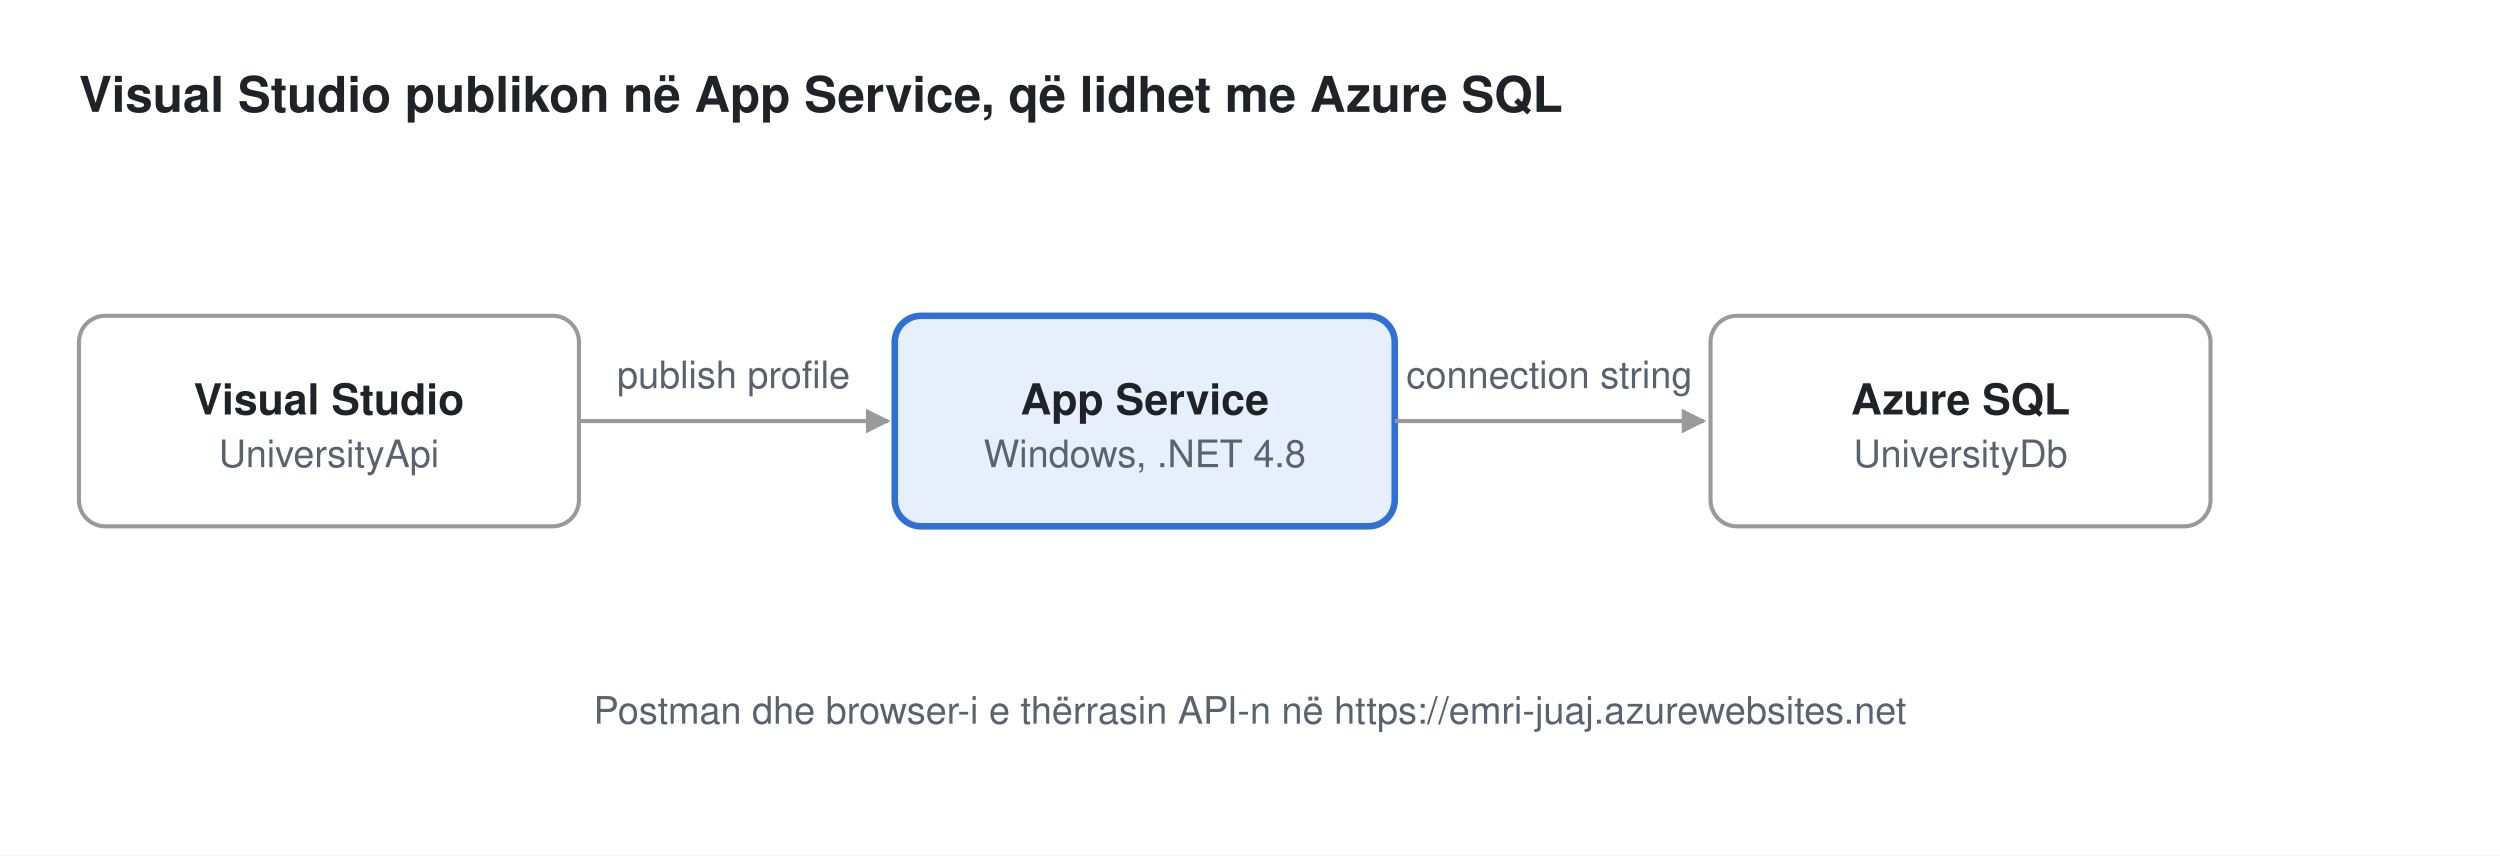
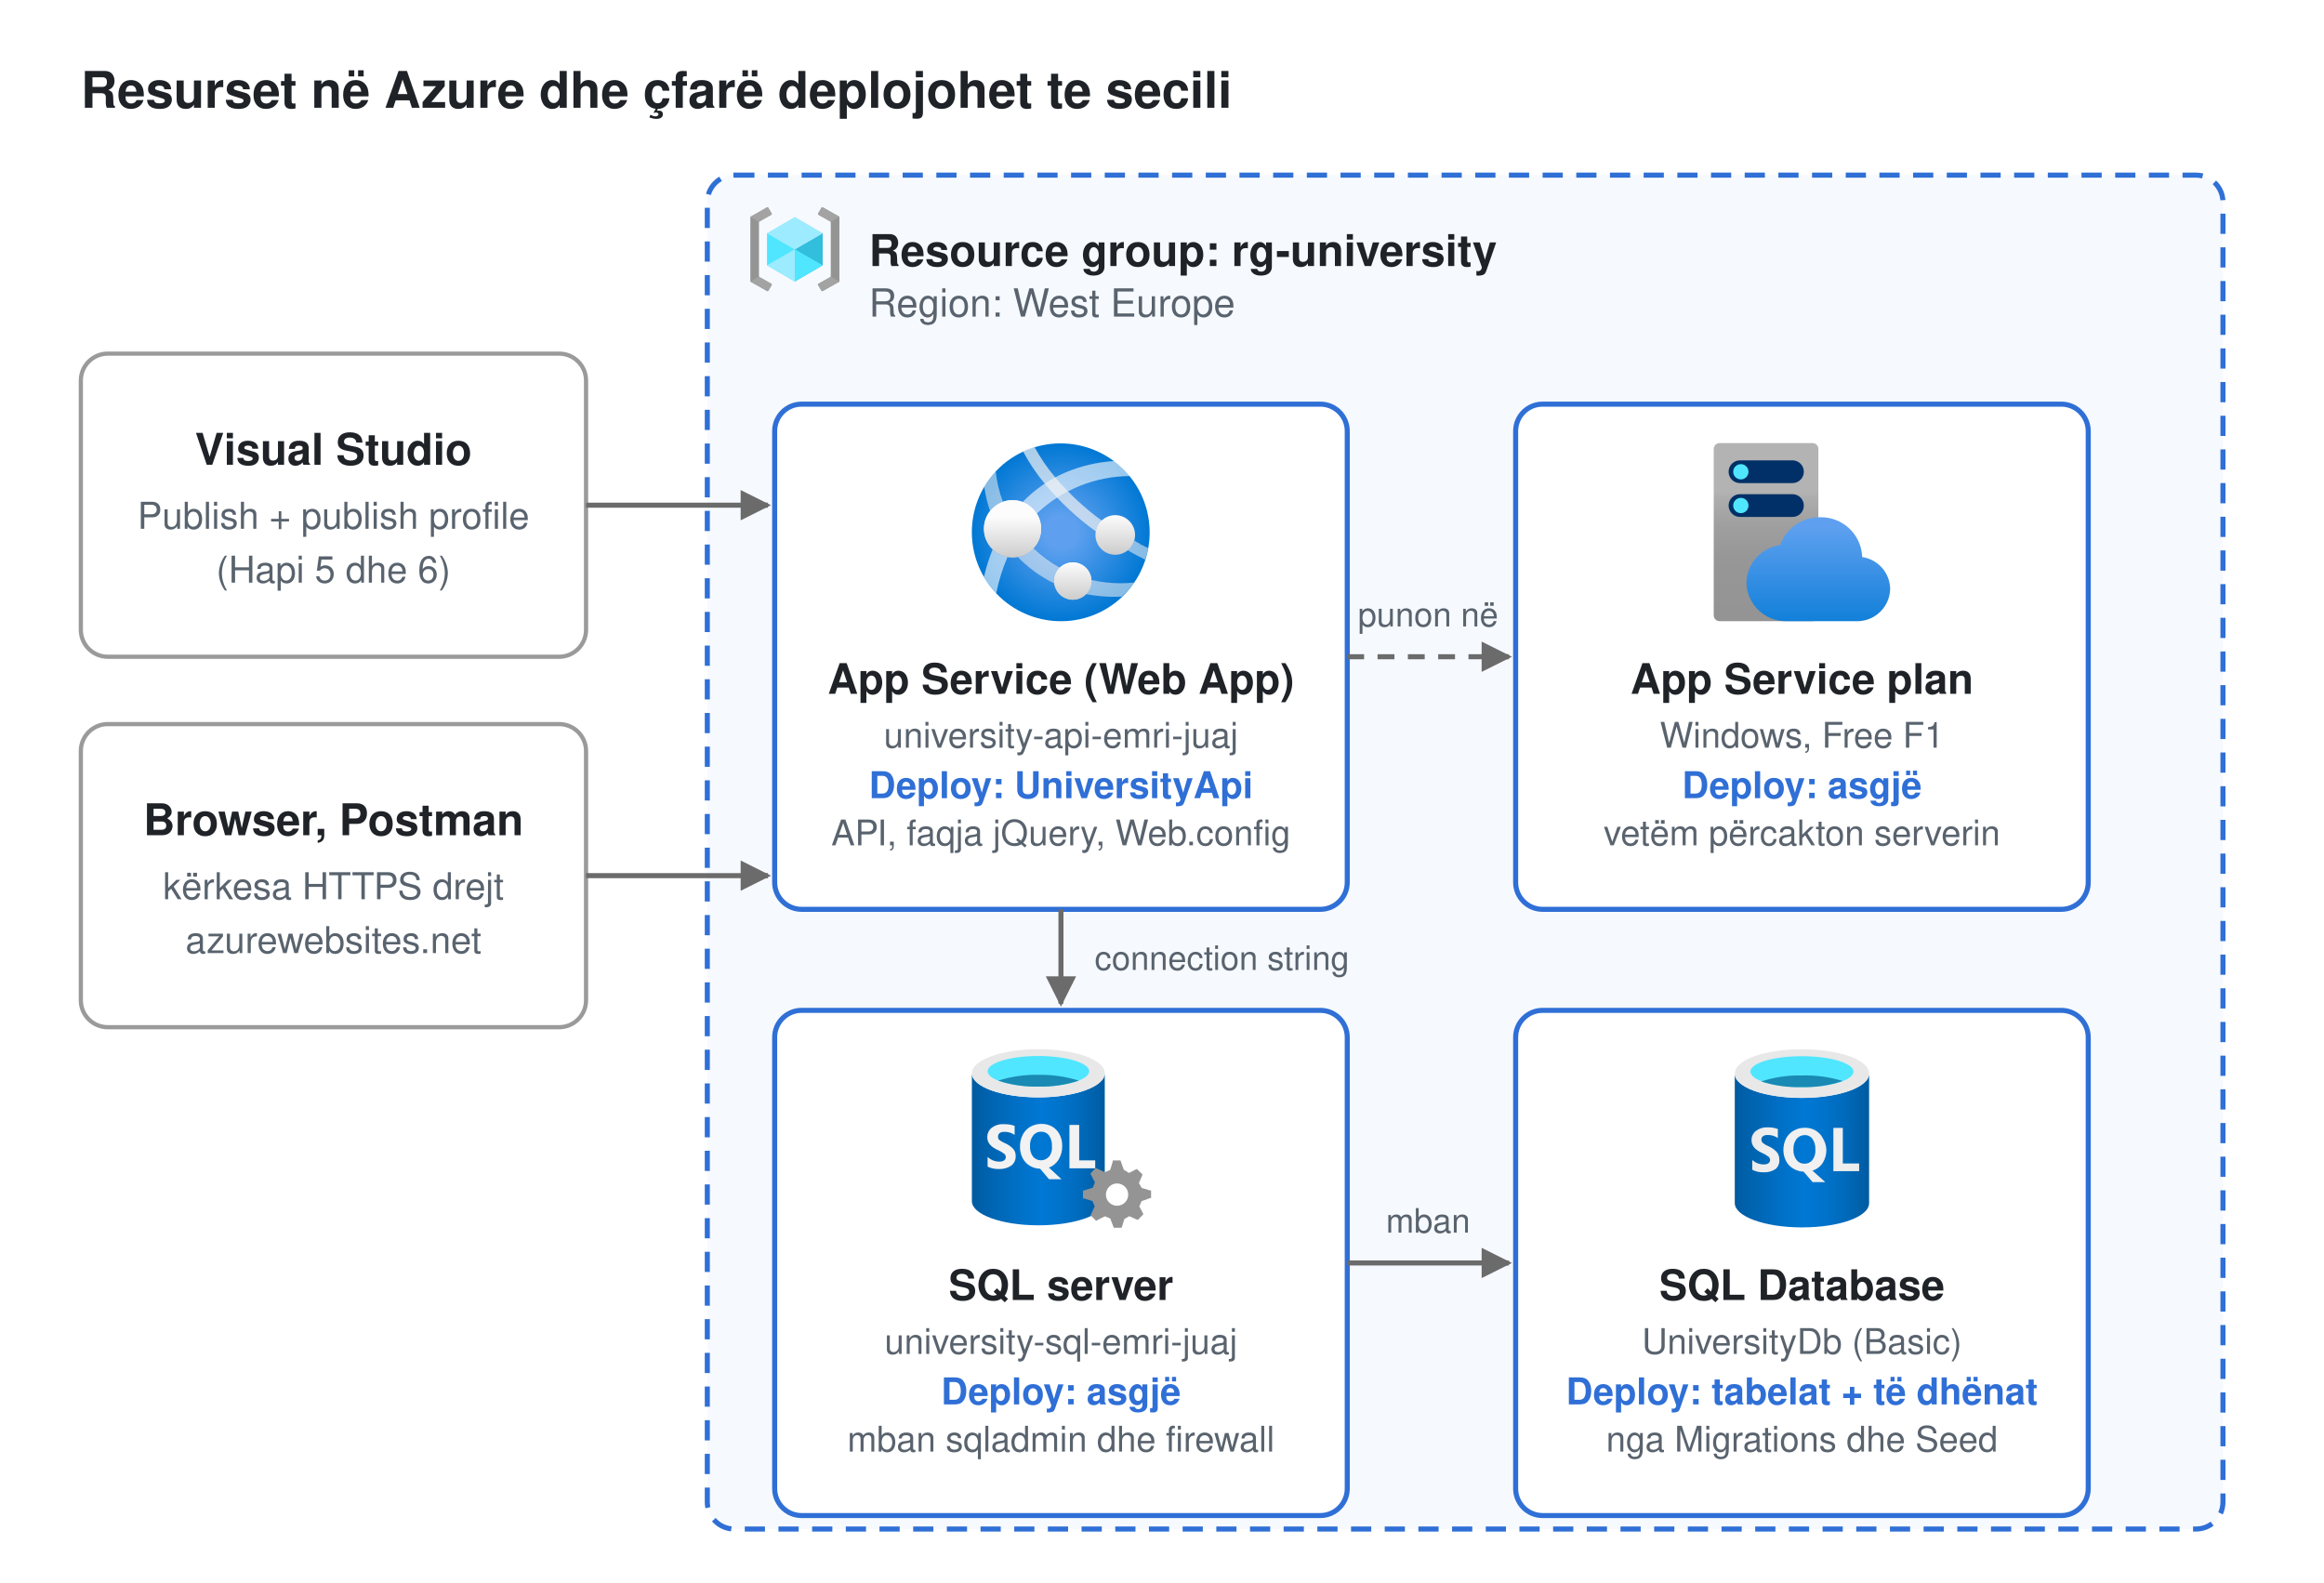
- <svg xmlns="http://www.w3.org/2000/svg" width="760" height="260" viewBox="0 0 760 260" role="img" aria-label="Visual Studio publikon në App Service, që lidhet me Azure SQL Database" font-family="Segoe UI, Helvetica, Arial, sans-serif" font-size="13">
+ <svg xmlns="http://www.w3.org/2000/svg" width="690" height="470" viewBox="0 0 690 470" role="img" aria-label="Resurset e Azure që krijohen në Pjesën 8 dhe çfarë deplojohet te secili" font-family="Segoe UI, Helvetica, Arial, sans-serif" font-size="13">
  <defs>
-     <marker id="a" viewBox="0 0 10 10" refX="9" refY="5" markerWidth="6" markerHeight="6" orient="auto-start-reverse">
-       <path d="M0 0L10 5L0 10z" fill="#9a9a9a" />
+     <marker id="m" viewBox="0 0 10 10" refX="9" refY="5" markerWidth="6" markerHeight="6" orient="auto-start-reverse">
+       <path d="M0 0L10 5L0 10z" fill="#6b6b6b" />
    </marker>
  </defs>
-   <rect width="760" height="260" fill="#ffffff" />
-   <text x="24" y="34" font-size="15" font-weight="600" fill="#1f2328">Visual Studio publikon në App Service, që lidhet me Azure SQL</text>
-   <rect x="24" y="96" width="152" height="64" rx="8" fill="none" stroke="#9a9a9a" stroke-width="1.25" />
-   <text x="100" y="126" font-size="13" font-weight="600" fill="#1f2328" text-anchor="middle">Visual Studio</text>
-   <text x="100" y="142" font-size="11.5" fill="#59636e" text-anchor="middle">UniversityApi</text>
-   <rect x="272" y="96" width="152" height="64" rx="8" fill="#e6effb" stroke="#2f6fd6" stroke-width="2" />
-   <text x="348" y="126" font-size="13" font-weight="600" fill="#1f2328" text-anchor="middle">App Service</text>
-   <text x="348" y="142" font-size="11.5" fill="#59636e" text-anchor="middle">Windows, .NET 4.8</text>
-   <rect x="520" y="96" width="152" height="64" rx="8" fill="none" stroke="#9a9a9a" stroke-width="1.25" />
-   <text x="596" y="126" font-size="13" font-weight="600" fill="#1f2328" text-anchor="middle">Azure SQL</text>
-   <text x="596" y="142" font-size="11.5" fill="#59636e" text-anchor="middle">UniversityDb</text>
-   <path d="M176 128H270" fill="none" stroke="#9a9a9a" stroke-width="1.25" marker-end="url(#a)" />
-   <path d="M424 128H518" fill="none" stroke="#9a9a9a" stroke-width="1.25" marker-end="url(#a)" />
-   <text x="223" y="118" font-size="11.5" fill="#59636e" text-anchor="middle">publish profile</text>
-   <text x="471" y="118" font-size="11.5" fill="#59636e" text-anchor="middle">connection string</text>
-   <text x="380" y="220" font-size="11.5" fill="#59636e" text-anchor="middle">Postman dhe browser-i e thërrasin API-n në https://emri-juaj.azurewebsites.net</text>
+   <rect width="690" height="470" fill="#ffffff" />
+   <text x="24" y="32" font-size="15" font-weight="600" fill="#1f2328" text-anchor="start">Resurset në Azure dhe çfarë deplojohet te secili</text>
+   <rect x="24" y="105" width="150" height="90" rx="8" fill="none" stroke="#9a9a9a" stroke-width="1.25" />
+   <text x="99" y="138" font-size="13" font-weight="600" fill="#1f2328" text-anchor="middle">Visual Studio</text>
+   <text x="99" y="157" font-size="11" font-weight="400" fill="#59636e" text-anchor="middle">Publish + publish profile</text>
+   <text x="99" y="173" font-size="11" font-weight="400" fill="#59636e" text-anchor="middle">(Hapi 5 dhe 6)</text>
+   <rect x="24" y="215" width="150" height="90" rx="8" fill="none" stroke="#9a9a9a" stroke-width="1.25" />
+   <text x="99" y="248" font-size="13" font-weight="600" fill="#1f2328" text-anchor="middle">Browser, Postman</text>
+   <text x="99" y="267" font-size="11" font-weight="400" fill="#59636e" text-anchor="middle">kërkesa HTTPS drejt</text>
+   <text x="99" y="283" font-size="11" font-weight="400" fill="#59636e" text-anchor="middle">azurewebsites.net</text>
+   <rect x="210" y="52" width="450" height="402" rx="8" fill="#f6f9fe" stroke="#2f6fd6" stroke-width="1.5" stroke-dasharray="6 4" />
+   <svg x="222" y="60" width="28" height="28" viewBox="0 0 18 18">
+     <g>
+       <g>
+         <path d="M.5,15.08a.16.16,0,0,0,.08.14l1.16.65L3.7,17a.17.17,0,0,0,.23-.06l.66-1.12a.16.16,0,0,0-.06-.21l-2.3-1.3a.17.17,0,0,1-.08-.14V3.85a.16.16,0,0,1,.08-.14l2.3-1.3a.16.16,0,0,0,.06-.21L3.93,1.08A.17.17,0,0,0,3.7,1L1.78,2.11l-1.2.67a.16.16,0,0,0-.08.14V15.08Z" fill="#949494" />
+         <path d="M2.14,3.77l.06-.06,2.3-1.3a.14.14,0,0,0,.06-.21L3.9,1.08A.15.15,0,0,0,3.68,1L1.75,2.11.56,2.78s-.05,0-.06.06l.9.51Z" fill="#a3a3a3" />
+         <path d="M4.5,15.59l-2.3-1.3a.22.22,0,0,1-.07-.09l-1.62,1,.05,0,1.15.65,2,1.11a.15.15,0,0,0,.22-.06l.66-1.12A.14.14,0,0,0,4.5,15.59Z" fill="#a3a3a3" />
+       </g>
+       <path d="M17.5,15.08a.16.16,0,0,1-.08.14l-1.16.65L14.3,17a.17.17,0,0,1-.23-.06l-.66-1.12a.16.16,0,0,1,.06-.21l2.3-1.3a.17.17,0,0,0,.08-.14V3.85a.16.16,0,0,0-.08-.14l-2.3-1.3a.16.16,0,0,1-.06-.21l.66-1.12A.17.17,0,0,1,14.3,1l1.92,1.09,1.2.67a.16.16,0,0,1,.08.14V15.08Z" fill="#949494" />
+       <path d="M15.86,3.77l-.06-.06-2.3-1.3a.14.14,0,0,1-.06-.21l.66-1.12A.15.15,0,0,1,14.32,1l1.93,1.09,1.19.67s0,0,.06.06l-.9.51Z" fill="#a3a3a3" />
+       <path d="M13.5,15.59l2.3-1.3a.22.22,0,0,0,.07-.09l1.62,1,0,0-1.15.65-2,1.11a.15.15,0,0,1-.22-.06l-.66-1.12A.14.14,0,0,1,13.5,15.59Z" fill="#a3a3a3" />
+       <polygon points="14.31 5.93 14.31 12.07 8.99 15.16 8.99 9.01 14.31 5.93" fill="#32bedd" />
+       <polygon points="14.31 5.93 9 9.02 3.68 5.93 9 2.84 14.31 5.93" fill="#9cebff" />
+       <polygon points="8.99 9.02 8.99 15.16 3.68 12.07 3.68 5.93 8.99 9.02" fill="#50e6ff" />
+       <polygon points="3.68 12.07 8.99 9.01 8.99 15.16 3.68 12.07" fill="#9cebff" />
+       <polygon points="14.31 12.07 8.99 9.01 8.99 15.16 14.31 12.07" fill="#50e6ff" />
+     </g>
+   </svg>
+   <text x="258" y="79" font-size="13" font-weight="600" fill="#1f2328" text-anchor="start">Resource group: rg-university</text>
+   <text x="258" y="94" font-size="11.5" font-weight="400" fill="#59636e" text-anchor="start">Region: West Europe</text>
+   <rect x="230" y="120" width="170" height="150" rx="8" fill="#ffffff" stroke="#2f6fd6" stroke-width="1.5" />
+   <svg x="287" y="130" width="56" height="56" viewBox="0 0 18 18">
+     <defs>
+       <radialGradient id="e2cf8746-c9a8-4eee-86c2-4951983c6032" cx="13428.81" cy="3518.86" r="56.67" gradientTransform="translate(-2005.33 -518.83) scale(0.15)" gradientUnits="userSpaceOnUse">
+         <stop offset="0.18" stop-color="#5ea0ef" />
+         <stop offset="1" stop-color="#0078d4" />
+       </radialGradient>
+       <linearGradient id="bdd213dd-d313-473c-8ff4-0133fd3a9033" x1="4.4" y1="11.48" x2="4.37" y2="7.53" gradientUnits="userSpaceOnUse">
+         <stop offset="0" stop-color="#ccc" />
+         <stop offset="1" stop-color="#fcfcfc" />
+       </linearGradient>
+       <linearGradient id="afcc63c5-3649-4476-a742-bcb53a569f3c" x1="10.13" y1="15.45" x2="10.13" y2="11.9" gradientUnits="userSpaceOnUse">
+         <stop offset="0" stop-color="#ccc" />
+         <stop offset="1" stop-color="#fcfcfc" />
+       </linearGradient>
+       <linearGradient id="bd873f0b-9954-4aa5-a3df-9f4c64e8729d" x1="14.18" y1="11.15" x2="14.18" y2="7.38" gradientUnits="userSpaceOnUse">
+         <stop offset="0" stop-color="#ccc" />
+         <stop offset="1" stop-color="#fcfcfc" />
+       </linearGradient>
+     </defs>
+     <path id="ee75dd06-1aca-4f76-9d11-d05a284020ad" d="M14.21,15.72A8.5,8.5,0,0,1,3.79,2.28l.09-.06a8.5,8.5,0,0,1,10.33,13.5" fill="url(#e2cf8746-c9a8-4eee-86c2-4951983c6032)" />
+     <path d="M6.69,7.23A13,13,0,0,1,15.6,3.65a8.47,8.47,0,0,0-1.49-1.44,14.34,14.34,0,0,0-4.69,1.1A12.54,12.54,0,0,0,5.34,6.13,2.76,2.76,0,0,1,6.69,7.23Z" fill="#fff" opacity="0.6" />
+     <path d="M2.48,10.65a17.86,17.86,0,0,0-.83,2.62,7.82,7.82,0,0,0,.62.92c.18.23.35.44.55.65A17.94,17.94,0,0,1,3.9,11.37,2.76,2.76,0,0,1,2.48,10.65Z" fill="#fff" opacity="0.6" />
+     <path d="M3.46,6.11a12,12,0,0,1-.69-2.94,8.15,8.15,0,0,0-1.1,1.45A12.69,12.69,0,0,0,2.24,7,2.69,2.69,0,0,1,3.46,6.11Z" fill="#f2f2f2" opacity="0.55" />
+     <circle cx="4.38" cy="8.68" r="2.73" fill="url(#bdd213dd-d313-473c-8ff4-0133fd3a9033)" />
+     <path d="M8.36,13.67A1.77,1.77,0,0,1,8.9,12.4a11.88,11.88,0,0,1-2.53-1.86,2.74,2.74,0,0,1-1.49.83,13.1,13.1,0,0,0,1.45,1.28A12.12,12.12,0,0,0,8.38,13.9,1.79,1.79,0,0,1,8.36,13.67Z" fill="#f2f2f2" opacity="0.55" />
+     <path d="M14.66,13.88a12,12,0,0,1-2.76-.32.41.41,0,0,1,0,.11,1.75,1.75,0,0,1-.51,1.24,13.69,13.69,0,0,0,3.42.24A8.21,8.21,0,0,0,16,13.81,11.5,11.5,0,0,1,14.66,13.88Z" fill="#f2f2f2" opacity="0.55" />
+     <circle cx="10.13" cy="13.67" r="1.78" fill="url(#afcc63c5-3649-4476-a742-bcb53a569f3c)" />
+     <path d="M12.32,8.93a1.83,1.83,0,0,1,.61-1A25.5,25.5,0,0,1,8.47,3.79a16.91,16.91,0,0,1-2-2.92,7.64,7.64,0,0,0-1.09.42A18.14,18.14,0,0,0,7.53,4.47,26.44,26.44,0,0,0,12.32,8.93Z" fill="#f2f2f2" opacity="0.7" />
+     <circle cx="14.18" cy="9.27" r="1.89" fill="url(#bd873f0b-9954-4aa5-a3df-9f4c64e8729d)" />
+     <path d="M17.35,10.54,17,10.37l0,0-.3-.16-.06,0L16.38,10l-.07,0L16,9.8a1.76,1.76,0,0,1-.64.92c.12.08.25.15.38.22l.08.05.35.19,0,0,.86.45h0a8.63,8.63,0,0,0,.29-1.11Z" fill="#f2f2f2" opacity="0.55" />
+     <circle cx="4.38" cy="8.68" r="2.73" fill="url(#bdd213dd-d313-473c-8ff4-0133fd3a9033)" />
+     <circle cx="10.13" cy="13.67" r="1.78" fill="url(#afcc63c5-3649-4476-a742-bcb53a569f3c)" />
+   </svg>
+   <text x="315" y="206" font-size="12.5" font-weight="600" fill="#1f2328" text-anchor="middle">App Service (Web App)</text>
+   <text x="315" y="222" font-size="10.5" font-weight="400" fill="#59636e" text-anchor="middle">university-api-emri-juaj</text>
+   <text x="315" y="237" font-size="11" font-weight="600" fill="#2f6fd6" text-anchor="middle">Deploy: UniversityApi</text>
+   <text x="315" y="251" font-size="10.5" font-weight="400" fill="#59636e" text-anchor="middle">API, faqja jQuery, Web.config</text>
+   <rect x="450" y="120" width="170" height="150" rx="8" fill="#ffffff" stroke="#2f6fd6" stroke-width="1.5" />
+   <svg x="507" y="130" width="56" height="56" viewBox="0 0 18 18">
+     <defs>
+       <linearGradient id="a773af38-43e4-4fd2-9485-f8aac63ca91b" x1="5.57" y1="17.5" x2="5.57" y2="0.5" gradientUnits="userSpaceOnUse">
+         <stop offset="0.05" stop-color="#949494" />
+         <stop offset="0.36" stop-color="#979797" />
+         <stop offset="0.54" stop-color="#9f9f9f" />
+         <stop offset="0.69" stop-color="#adadad" />
+         <stop offset="0.73" stop-color="#b3b3b3" />
+       </linearGradient>
+       <linearGradient id="b4779ae6-74a5-486d-8aad-cd011859785a" x1="10.56" y1="6.02" x2="10.56" y2="19.71" gradientUnits="userSpaceOnUse">
+         <stop offset="0.18" stop-color="#5ea0ef" />
+         <stop offset="1" stop-color="#0078d4" />
+       </linearGradient>
+     </defs>
+     <path d="M10.56,16.93a.56.56,0,0,1-.57.57H1.14a.56.56,0,0,1-.56-.57V1.07A.56.56,0,0,1,1.14.5H10a.56.56,0,0,1,.57.57Z" fill="url(#a773af38-43e4-4fd2-9485-f8aac63ca91b)" />
+     <path d="M2,6.46A1.08,1.08,0,0,1,3.13,5.38h5A1.08,1.08,0,0,1,9.18,6.46h0A1.08,1.08,0,0,1,8.1,7.55h-5A1.09,1.09,0,0,1,2,6.46Z" fill="#003067" />
+     <path d="M2,3.24A1.09,1.09,0,0,1,3.13,2.15h5A1.08,1.08,0,0,1,9.18,3.24h0A1.08,1.08,0,0,1,8.1,4.32h-5A1.08,1.08,0,0,1,2,3.24Z" fill="#003067" />
+     <circle cx="3.17" cy="3.24" r="0.73" fill="#50e6ff" />
+     <circle cx="3.17" cy="6.46" r="0.73" fill="#50e6ff" />
+     <path d="M17.42,14.38a3.12,3.12,0,0,0-2.67-3,3.93,3.93,0,0,0-4-3.8,4,4,0,0,0-3.83,2.66A3.7,3.7,0,0,0,3.7,13.83,3.77,3.77,0,0,0,7.56,17.5l.34,0h6.26l.17,0A3.15,3.15,0,0,0,17.42,14.38Z" fill="url(#b4779ae6-74a5-486d-8aad-cd011859785a)" />
+     <rect width="18" height="18" fill="none" />
+   </svg>
+   <text x="535" y="206" font-size="12.5" font-weight="600" fill="#1f2328" text-anchor="middle">App Service plan</text>
+   <text x="535" y="222" font-size="10.5" font-weight="400" fill="#59636e" text-anchor="middle">Windows, Free F1</text>
+   <text x="535" y="237" font-size="11" font-weight="600" fill="#2f6fd6" text-anchor="middle">Deploy: asgjë</text>
+   <text x="535" y="251" font-size="10.5" font-weight="400" fill="#59636e" text-anchor="middle">vetëm përcakton serverin</text>
+   <rect x="230" y="300" width="170" height="150" rx="8" fill="#ffffff" stroke="#2f6fd6" stroke-width="1.5" />
+   <svg x="287" y="310" width="56" height="56" viewBox="0 0 18 18">
+     <defs>
+       <linearGradient id="b39dcf83-187e-4c64-98df-431bb60809d2" x1="0.5" y1="10.04" x2="13.18" y2="10.04" gradientUnits="userSpaceOnUse">
+         <stop offset="0" stop-color="#005ba1" />
+         <stop offset="0.07" stop-color="#0060a9" />
+         <stop offset="0.36" stop-color="#0071c8" />
+         <stop offset="0.52" stop-color="#0078d4" />
+         <stop offset="0.64" stop-color="#0074cd" />
+         <stop offset="0.82" stop-color="#006abb" />
+         <stop offset="1" stop-color="#005ba1" />
+       </linearGradient>
+     </defs>
+     <path d="M6.84,5.09c-3.5,0-6.34-1-6.34-2.3V15c0,1.26,2.79,2.28,6.25,2.3h.09c3.5,0,6.34-1,6.34-2.3V2.79C13.18,4.06,10.34,5.09,6.84,5.09Z" fill="url(#b39dcf83-187e-4c64-98df-431bb60809d2)" />
+     <path d="M13.18,2.79c0,1.27-2.84,2.3-6.34,2.3S.5,4.06.5,2.79,3.34.49,6.84.49s6.34,1,6.34,2.3" fill="#e8e8e8" />
+     <path d="M11.7,2.6c0,.81-2.18,1.46-4.86,1.46S2,3.41,2,2.6,4.16,1.14,6.84,1.14,11.7,1.8,11.7,2.6" fill="#50e6ff" />
+     <path d="M6.84,2.94A12,12,0,0,0,3,3.49a11.25,11.25,0,0,0,3.85.57,11.25,11.25,0,0,0,3.85-.57A12,12,0,0,0,6.84,2.94Z" fill="#198ab3" />
+     <path d="M10.74,11.1V7.72H9.81v4.14h2.46V11.1ZM3.59,9.43a1.92,1.92,0,0,1-.51-.31A.44.44,0,0,1,3,8.8a.38.38,0,0,1,.16-.31.72.72,0,0,1,.42-.11,1.67,1.67,0,0,1,1,.29V7.81a2.67,2.67,0,0,0-1-.16A1.74,1.74,0,0,0,2.38,8a1.13,1.13,0,0,0-.41.9c0,.51.32.91,1,1.21a2.9,2.9,0,0,1,.61.36.4.4,0,0,1,.16.32.38.38,0,0,1-.16.31.75.75,0,0,1-.45.12A1.6,1.6,0,0,1,2,10.77v.93a2.29,2.29,0,0,0,1.07.23,2,2,0,0,0,1.18-.32,1.1,1.1,0,0,0,.43-.92,1,1,0,0,0-.25-.7A2.42,2.42,0,0,0,3.59,9.43ZM8.79,11a2.4,2.4,0,0,0,.33-1.27,2.32,2.32,0,0,0-.25-1.1,1.81,1.81,0,0,0-.7-.75,2,2,0,0,0-1-.26,2.18,2.18,0,0,0-1.09.27,1.87,1.87,0,0,0-.73.77,2.41,2.41,0,0,0-.26,1.15,2.26,2.26,0,0,0,.24,1.05,1.83,1.83,0,0,0,.68.75,2,2,0,0,0,1,.29l.85,1H9.05l-1.2-1.11A1.81,1.81,0,0,0,8.79,11Zm-.93-.26a1,1,0,0,1-1.53,0,1.51,1.51,0,0,1-.28-1,1.48,1.48,0,0,1,.29-1,.92.92,0,0,1,.78-.37.89.89,0,0,1,.75.37,1.62,1.62,0,0,1,.27,1A1.46,1.46,0,0,1,7.86,10.77Z" fill="#f2f2f2" />
+     <path d="M14.81,17.49l.24-.79.47-.27.81.36.52-.53V16.2l-.37-.71.22-.5.81-.29.09,0v-.73l-.1,0-.8-.24-.26-.46.35-.82-.53-.51H16.2l-.71.36L15,12l-.32-.89h-.74l0,.11-.24.79-.51.22-.87-.4-.51.53.05.1.38.74-.2.51L11.1,14v.74l.11,0,.79.24.22.51-.39.86.53.52.09-.05.74-.38.51.2.34.89h.73Zm-1.2-2.36a1.06,1.06,0,1,1,1.49-1.52,1.06,1.06,0,0,1-1.49,1.52Z" fill="#949494" />
+   </svg>
+   <text x="315" y="386" font-size="12.5" font-weight="600" fill="#1f2328" text-anchor="middle">SQL server</text>
+   <text x="315" y="402" font-size="10.5" font-weight="400" fill="#59636e" text-anchor="middle">university-sql-emri-juaj</text>
+   <text x="315" y="417" font-size="11" font-weight="600" fill="#2f6fd6" text-anchor="middle">Deploy: asgjë</text>
+   <text x="315" y="431" font-size="10.5" font-weight="400" fill="#59636e" text-anchor="middle">mban sqladmin dhe firewall</text>
+   <rect x="450" y="300" width="170" height="150" rx="8" fill="#ffffff" stroke="#2f6fd6" stroke-width="1.5" />
+   <svg x="507" y="310" width="56" height="56" viewBox="0 0 18 18">
+     <defs>
+       <linearGradient id="ef16bf9d-a8b6-4181-b6cd-66fc5203f956" x1="2.59" y1="10.16" x2="15.41" y2="10.16" gradientUnits="userSpaceOnUse">
+         <stop offset="0" stop-color="#005ba1" />
+         <stop offset="0.07" stop-color="#0060a9" />
+         <stop offset="0.36" stop-color="#0071c8" />
+         <stop offset="0.52" stop-color="#0078d4" />
+         <stop offset="0.64" stop-color="#0074cd" />
+         <stop offset="0.82" stop-color="#006abb" />
+         <stop offset="1" stop-color="#005ba1" />
+       </linearGradient>
+       <radialGradient id="bf3846c3-4d74-4743-ab9a-f334c248bd92" cx="9.36" cy="10.57" r="7.07" gradientUnits="userSpaceOnUse">
+         <stop offset="0" stop-color="#f2f2f2" />
+         <stop offset="0.58" stop-color="#eee" />
+         <stop offset="1" stop-color="#e6e6e6" />
+       </radialGradient>
+     </defs>
+     <path d="M9,5.14c-3.54,0-6.41-1-6.41-2.32V15.18c0,1.27,2.82,2.3,6.32,2.32H9c3.54,0,6.41-1,6.41-2.32V2.82C15.41,4.11,12.54,5.14,9,5.14Z" fill="url(#ef16bf9d-a8b6-4181-b6cd-66fc5203f956)" />
+     <path d="M15.41,2.82c0,1.29-2.87,2.32-6.41,2.32s-6.41-1-6.41-2.32S5.46.5,9,.5s6.41,1,6.41,2.32" fill="#e8e8e8" />
+     <path d="M13.92,2.63c0,.82-2.21,1.48-4.92,1.48S4.08,3.45,4.08,2.63,6.29,1.16,9,1.16s4.92.66,4.92,1.47" fill="#50e6ff" />
+     <path d="M9,3a11.55,11.55,0,0,0-3.89.57A11.42,11.42,0,0,0,9,4.11a11.15,11.15,0,0,0,3.89-.58A11.84,11.84,0,0,0,9,3Z" fill="#198ab3" />
+     <path d="M12.9,11.4V8H12v4.13h2.46V11.4ZM5.76,9.73a1.83,1.83,0,0,1-.51-.31.44.44,0,0,1-.12-.32.34.34,0,0,1,.15-.3.68.68,0,0,1,.42-.12,1.62,1.62,0,0,1,1,.29V8.11a2.58,2.58,0,0,0-1-.16,1.64,1.64,0,0,0-1.09.34,1.08,1.08,0,0,0-.42.89c0,.51.32.91,1,1.21a2.88,2.88,0,0,1,.62.36.42.42,0,0,1,.15.32.38.38,0,0,1-.16.31.81.81,0,0,1-.45.11,1.66,1.66,0,0,1-1.09-.42V12a2.17,2.17,0,0,0,1.07.24,1.88,1.88,0,0,0,1.18-.33A1.08,1.08,0,0,0,6.84,11a1.05,1.05,0,0,0-.25-.7A2.42,2.42,0,0,0,5.76,9.73ZM11,11.32a2.34,2.34,0,0,0,.33-1.26A2.32,2.32,0,0,0,11,9a1.81,1.81,0,0,0-.7-.75,2,2,0,0,0-1-.26,2.11,2.11,0,0,0-1.08.27A1.86,1.86,0,0,0,7.49,9a2.46,2.46,0,0,0-.26,1.14,2.26,2.26,0,0,0,.24,1,1.76,1.76,0,0,0,.69.74,2.06,2.06,0,0,0,1,.3l.86,1h1.21L10,12.08A1.79,1.79,0,0,0,11,11.32ZM10,11.07a.94.94,0,0,1-.76.35.92.92,0,0,1-.76-.36,1.52,1.52,0,0,1-.29-1,1.53,1.53,0,0,1,.29-1,1,1,0,0,1,.78-.37.87.87,0,0,1,.75.37,1.62,1.62,0,0,1,.27,1A1.46,1.46,0,0,1,10,11.07Z" fill="url(#bf3846c3-4d74-4743-ab9a-f334c248bd92)" />
+   </svg>
+   <text x="535" y="386" font-size="12.5" font-weight="600" fill="#1f2328" text-anchor="middle">SQL Database</text>
+   <text x="535" y="402" font-size="10.5" font-weight="400" fill="#59636e" text-anchor="middle">UniversityDb (Basic)</text>
+   <text x="535" y="417" font-size="11" font-weight="600" fill="#2f6fd6" text-anchor="middle">Deploy: tabelat + të dhënat</text>
+   <text x="535" y="431" font-size="10.5" font-weight="400" fill="#59636e" text-anchor="middle">nga Migrations dhe Seed</text>
+   <path d="M174 150H228" fill="none" stroke="#6b6b6b" stroke-width="1.5" marker-end="url(#m)" />
+   <path d="M174 260H228" fill="none" stroke="#6b6b6b" stroke-width="1.5" marker-end="url(#m)" />
+   <path d="M400 195H448" fill="none" stroke="#6b6b6b" stroke-width="1.5" marker-end="url(#m)" stroke-dasharray="5 4" />
+   <text x="424" y="186" font-size="10" font-weight="400" fill="#59636e" text-anchor="middle">punon në</text>
+   <path d="M315 270V298" fill="none" stroke="#6b6b6b" stroke-width="1.5" marker-end="url(#m)" />
+   <text x="325" y="288" font-size="10" font-weight="400" fill="#59636e" text-anchor="start">connection string</text>
+   <path d="M400 375H448" fill="none" stroke="#6b6b6b" stroke-width="1.5" marker-end="url(#m)" />
+   <text x="424" y="366" font-size="10" font-weight="400" fill="#59636e" text-anchor="middle">mban</text>
</svg>
